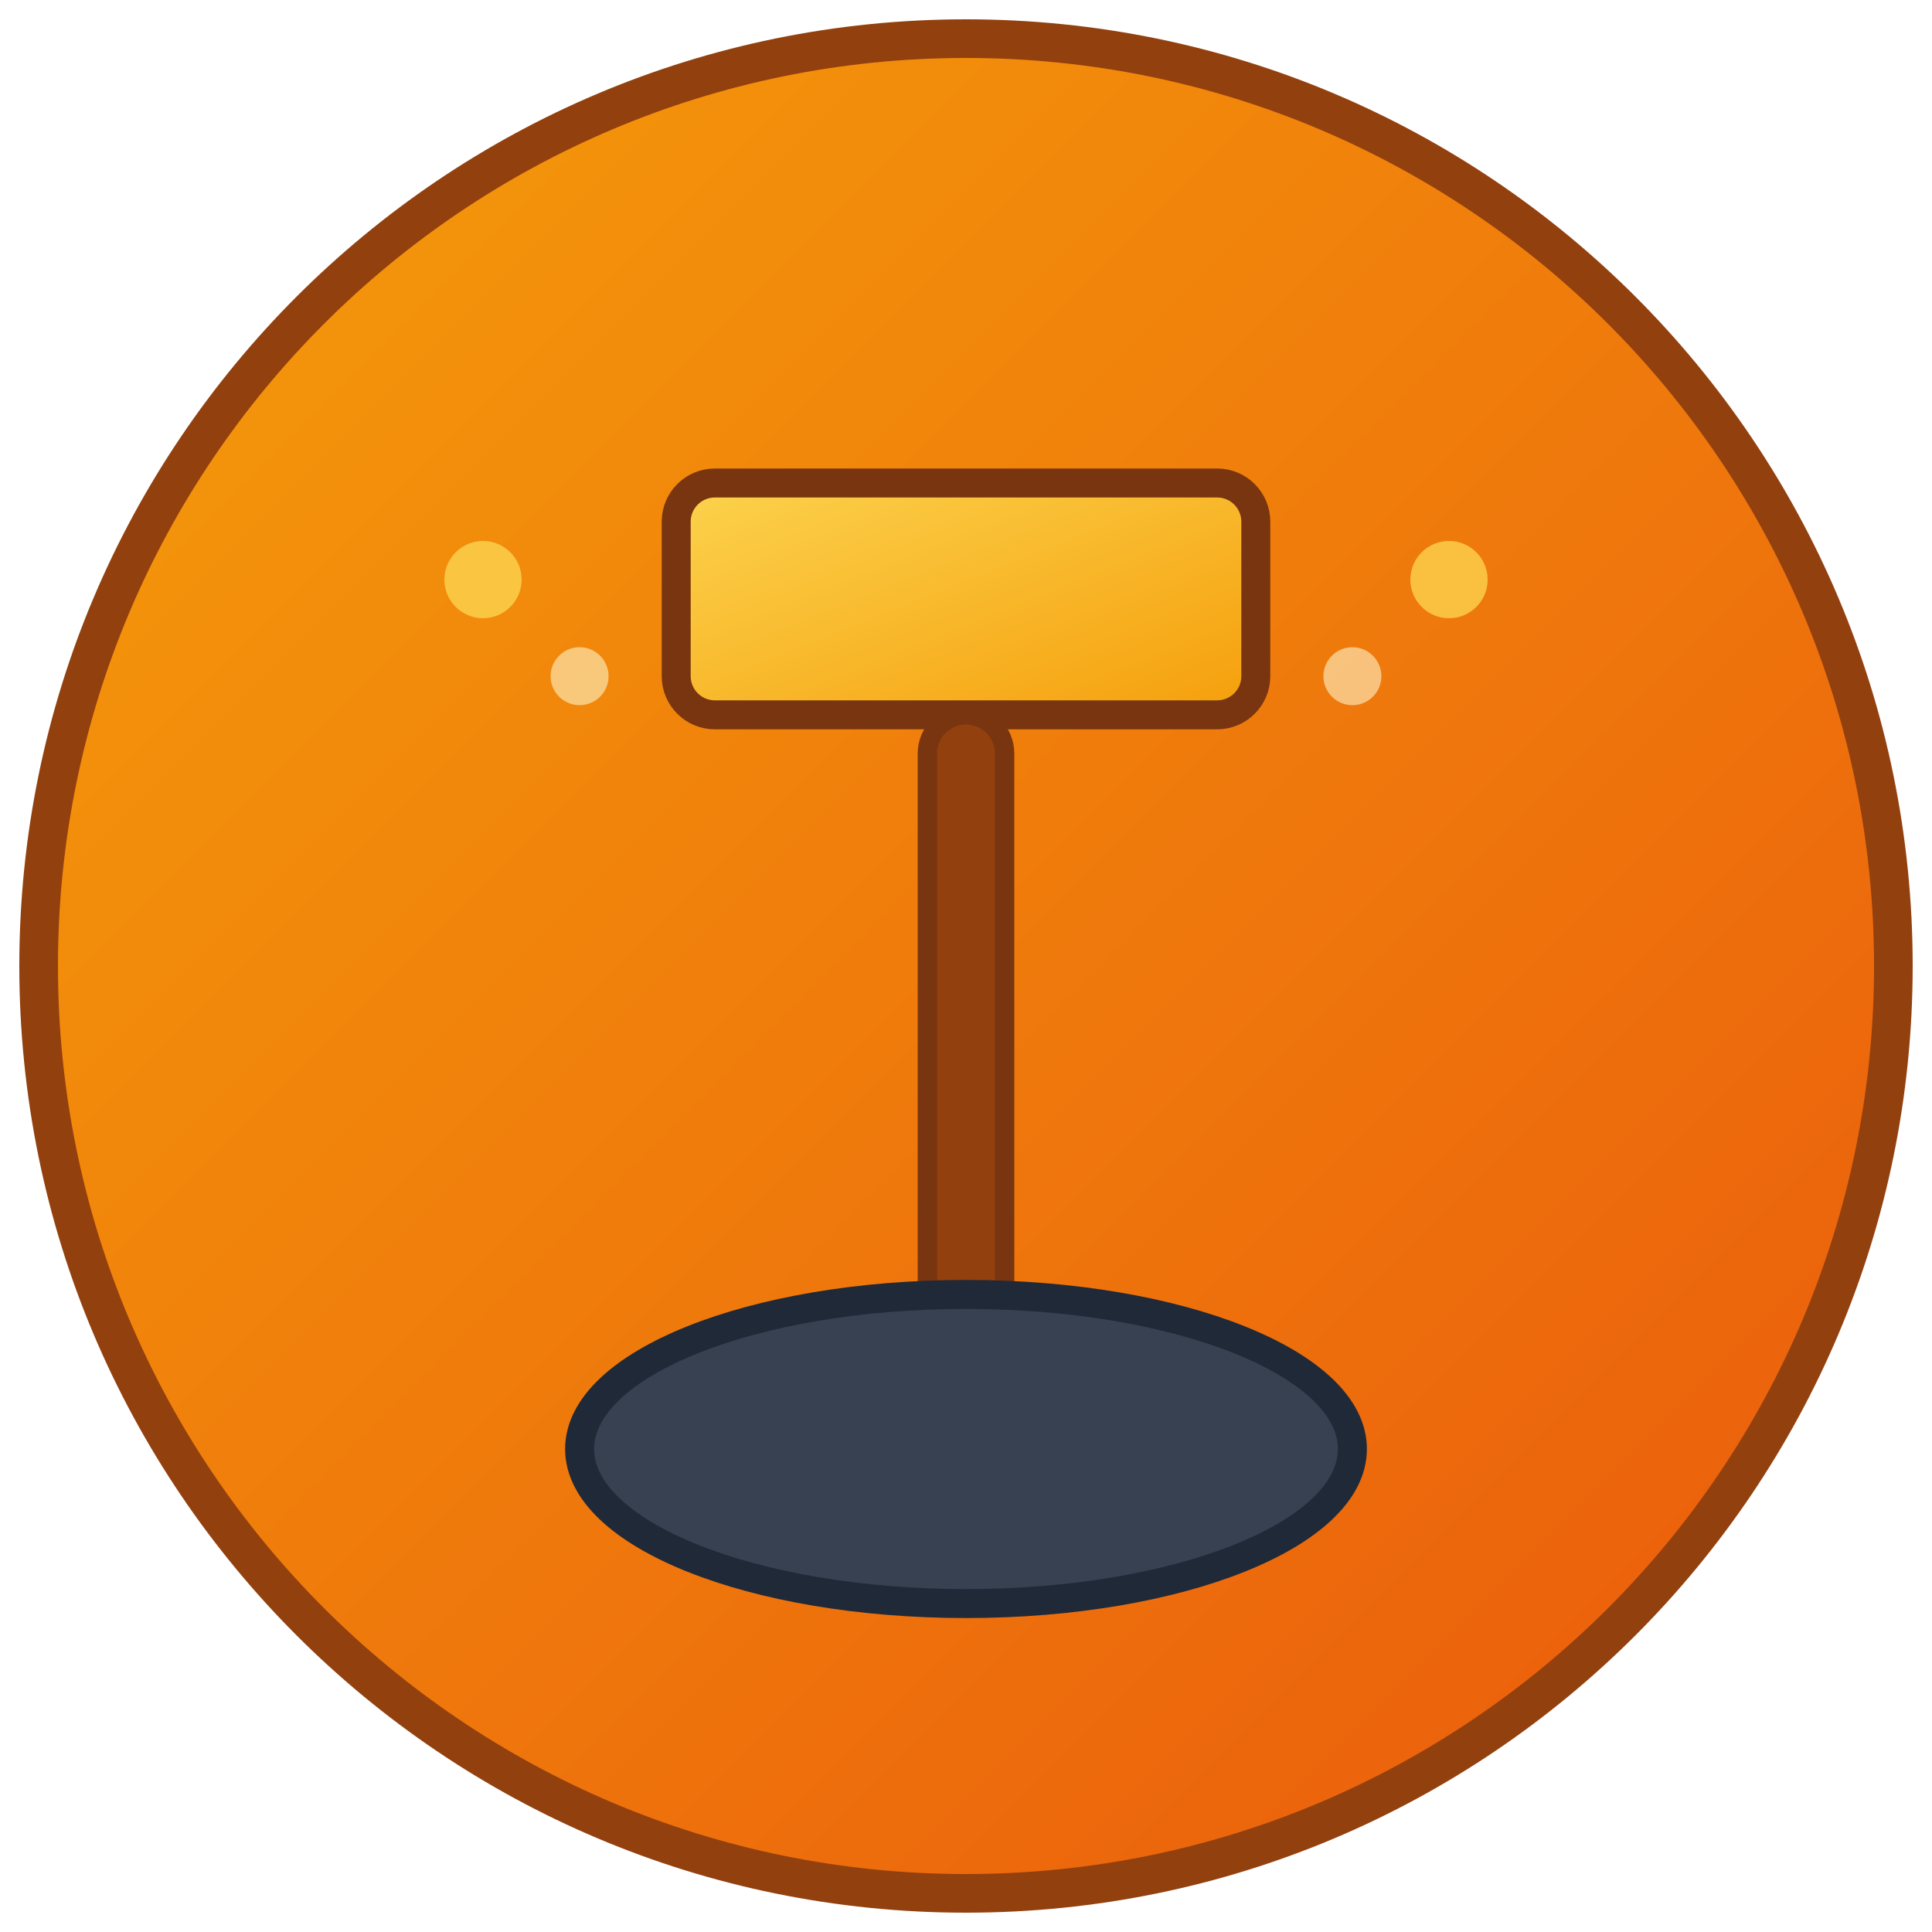
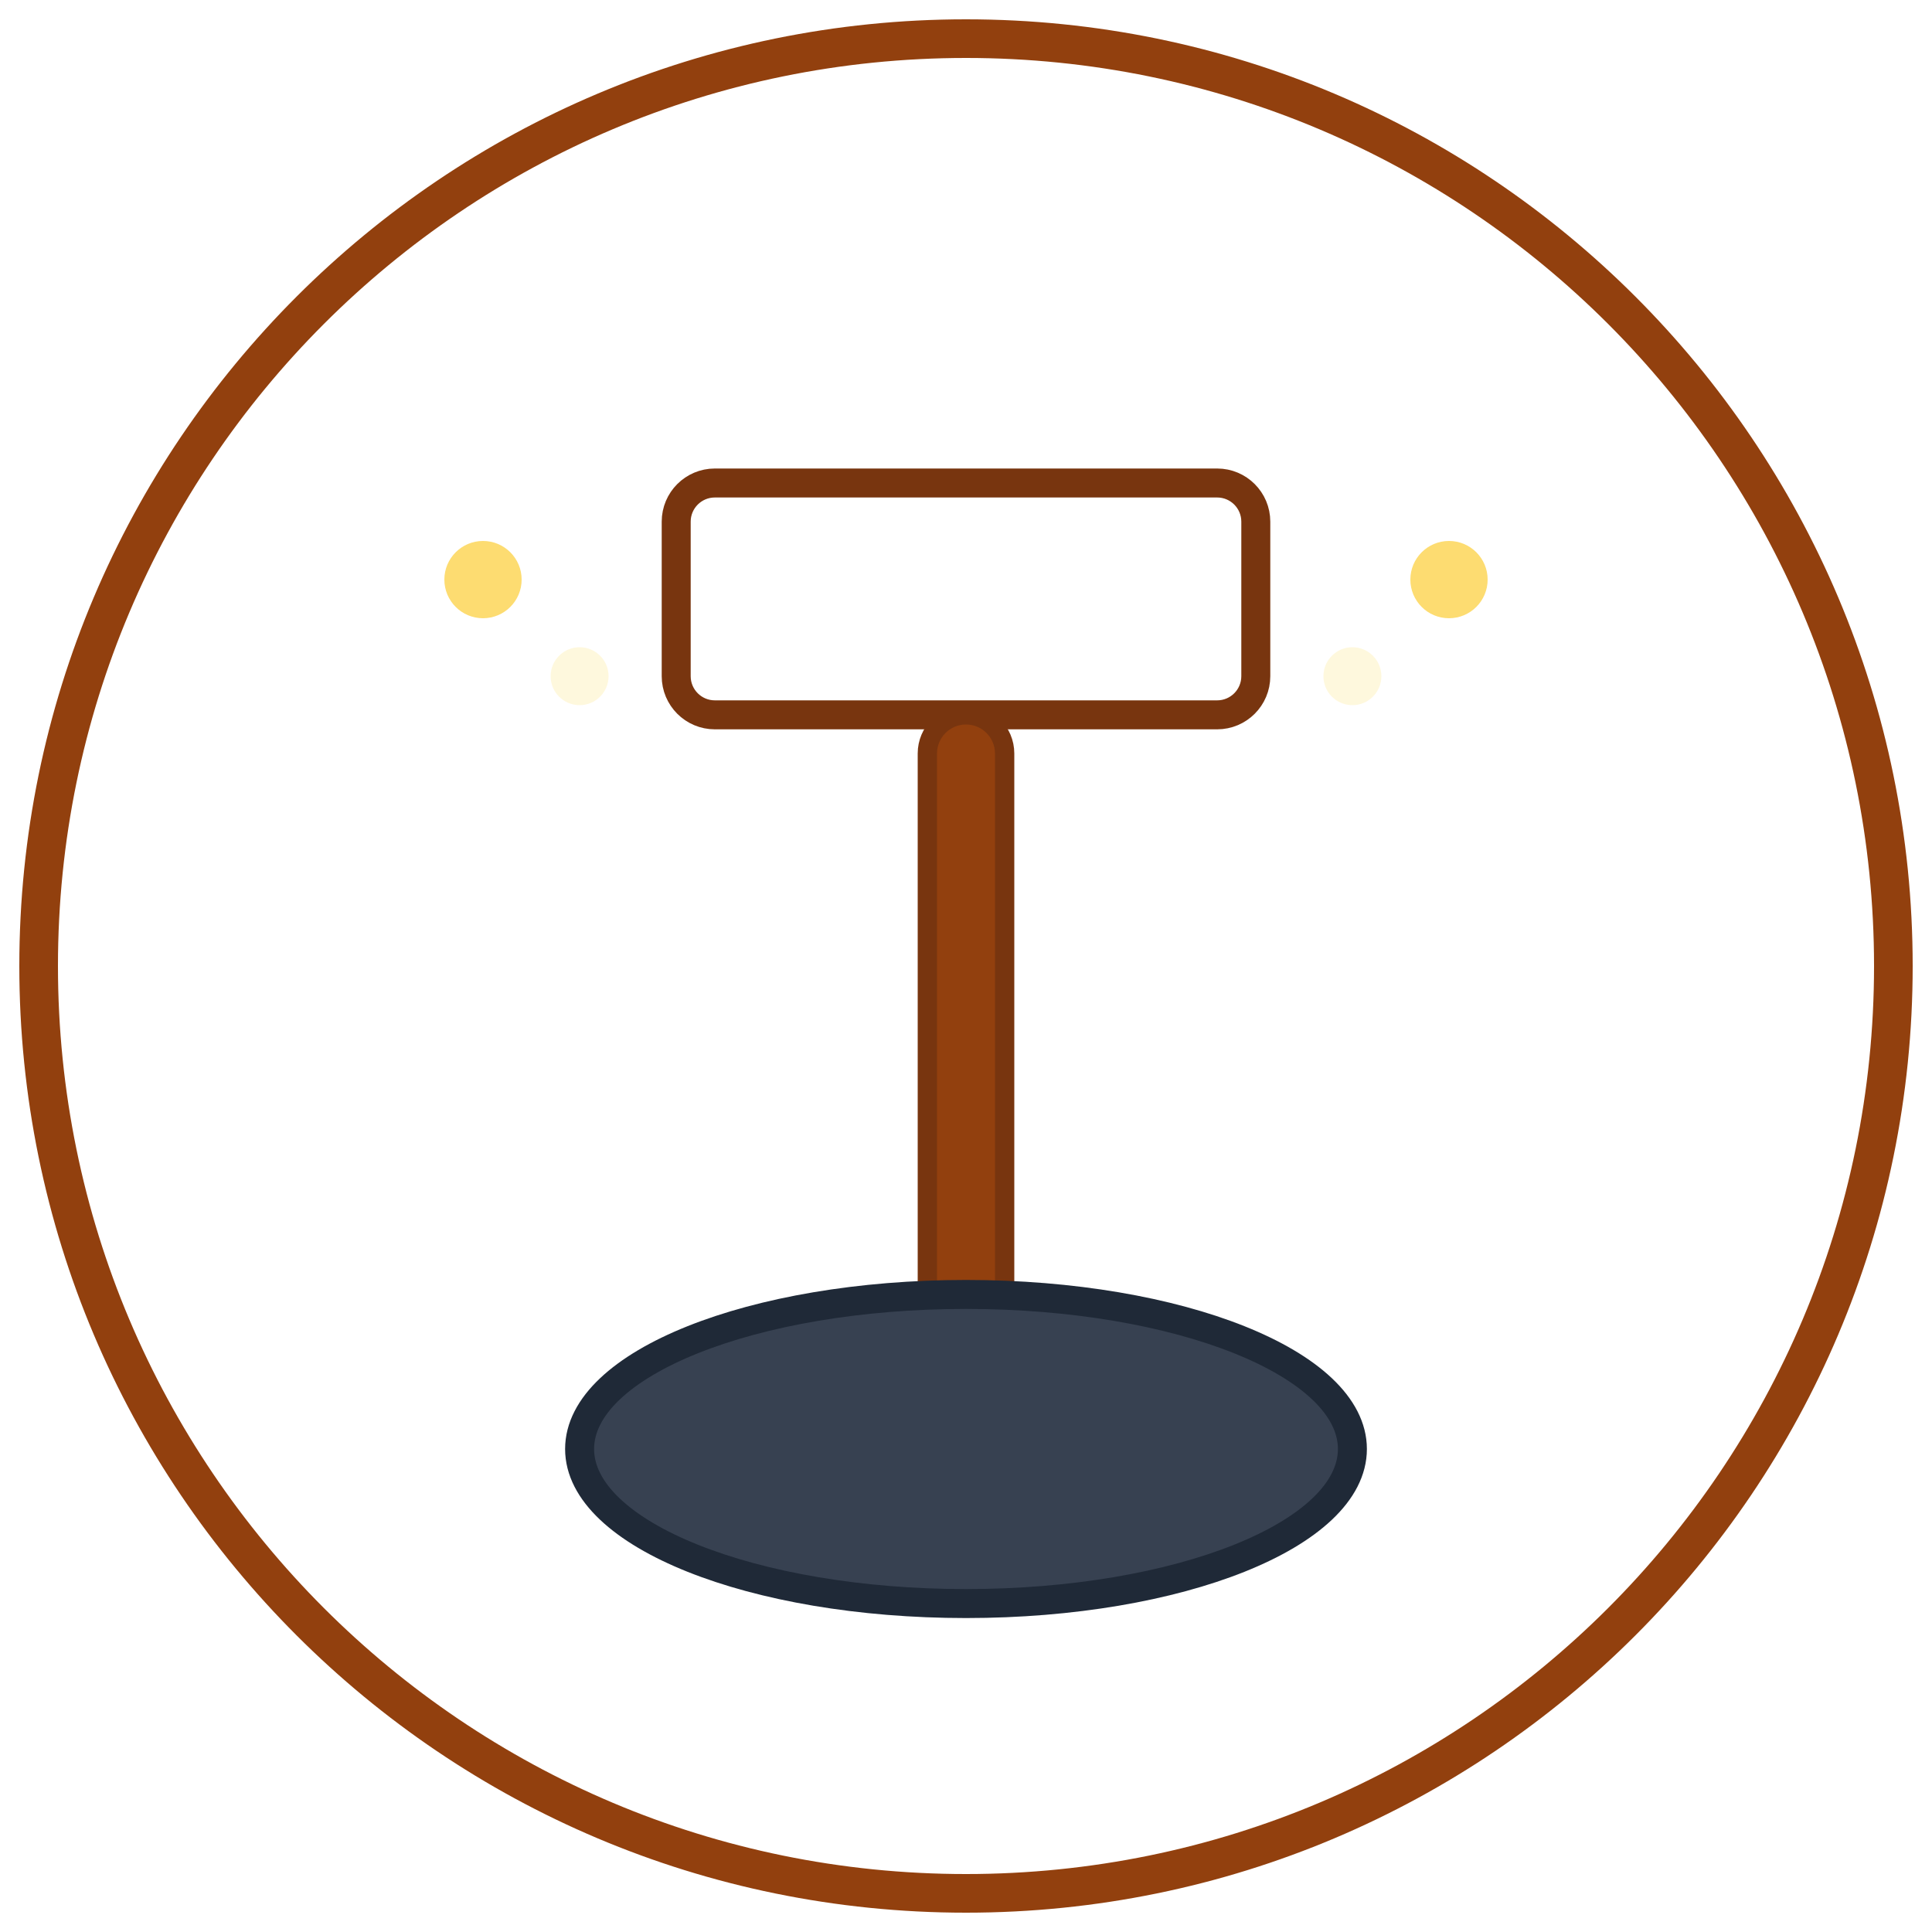
- <svg xmlns="http://www.w3.org/2000/svg" viewBox="0 0 100 100" fill="none">
-   <defs>
-     <linearGradient id="bgGradient" x1="0%" y1="0%" x2="100%" y2="100%">
-       <stop offset="0%" style="stop-color:#F59E0B;stop-opacity:1" />
-       <stop offset="100%" style="stop-color:#EA580C;stop-opacity:1" />
-     </linearGradient>
-     <linearGradient id="hammerGradient" x1="0%" y1="0%" x2="100%" y2="100%">
-       <stop offset="0%" style="stop-color:#FCD34D;stop-opacity:1" />
-       <stop offset="100%" style="stop-color:#F59E0B;stop-opacity:1" />
-     </linearGradient>
-   </defs>
-   <circle cx="50" cy="50" r="48" fill="url(#bgGradient)" stroke="#92400E" stroke-width="2" />
-   <rect x="35" y="25" width="30" height="12" rx="2" fill="url(#hammerGradient)" stroke="#78350F" stroke-width="1.5" />
-   <rect x="48" y="37" width="4" height="35" rx="2" fill="#92400E" stroke="#78350F" stroke-width="1" />
-   <ellipse cx="50" cy="75" rx="20" ry="8" fill="#374151" stroke="#1F2937" stroke-width="1.5" />
-   <circle cx="25" cy="30" r="2" fill="#FCD34D" opacity="0.8" />
-   <circle cx="75" cy="30" r="2" fill="#FCD34D" opacity="0.8" />
-   <circle cx="30" cy="35" r="1.5" fill="#FEF3C7" opacity="0.6" />
-   <circle cx="70" cy="35" r="1.5" fill="#FEF3C7" opacity="0.6" />
+ <svg xmlns="http://www.w3.org/2000/svg" version="1.1" width="100" height="100">
+   <svg viewBox="0 0 100 100" fill="none">
+     <defs>
+       <linearGradient id="SvgjsLinearGradient1003" x1="0%" y1="0%" x2="100%" y2="100%">
+         <stop offset="0%" style="stop-color:#F59E0B;stop-opacity:1" />
+         <stop offset="100%" style="stop-color:#EA580C;stop-opacity:1" />
+       </linearGradient>
+       <linearGradient id="SvgjsLinearGradient1002" x1="0%" y1="0%" x2="100%" y2="100%">
+         <stop offset="0%" style="stop-color:#FCD34D;stop-opacity:1" />
+         <stop offset="100%" style="stop-color:#F59E0B;stop-opacity:1" />
+       </linearGradient>
+     </defs>
+     <circle cx="50" cy="50" r="48" fill="url(#bgGradient)" stroke="#92400E" stroke-width="2" />
+     <rect x="35" y="25" width="30" height="12" rx="2" fill="url(#hammerGradient)" stroke="#78350F" stroke-width="1.5" />
+     <rect x="48" y="37" width="4" height="35" rx="2" fill="#92400E" stroke="#78350F" stroke-width="1" />
+     <ellipse cx="50" cy="75" rx="20" ry="8" fill="#374151" stroke="#1F2937" stroke-width="1.5" />
+     <circle cx="25" cy="30" r="2" fill="#FCD34D" opacity="0.8" />
+     <circle cx="75" cy="30" r="2" fill="#FCD34D" opacity="0.8" />
+     <circle cx="30" cy="35" r="1.5" fill="#FEF3C7" opacity="0.6" />
+     <circle cx="70" cy="35" r="1.5" fill="#FEF3C7" opacity="0.6" />
+   </svg>
+   <style>@media (prefers-color-scheme: light) { :root { filter: none; } }
+ @media (prefers-color-scheme: dark) { :root { filter: none; } }
+ </style>
</svg>
